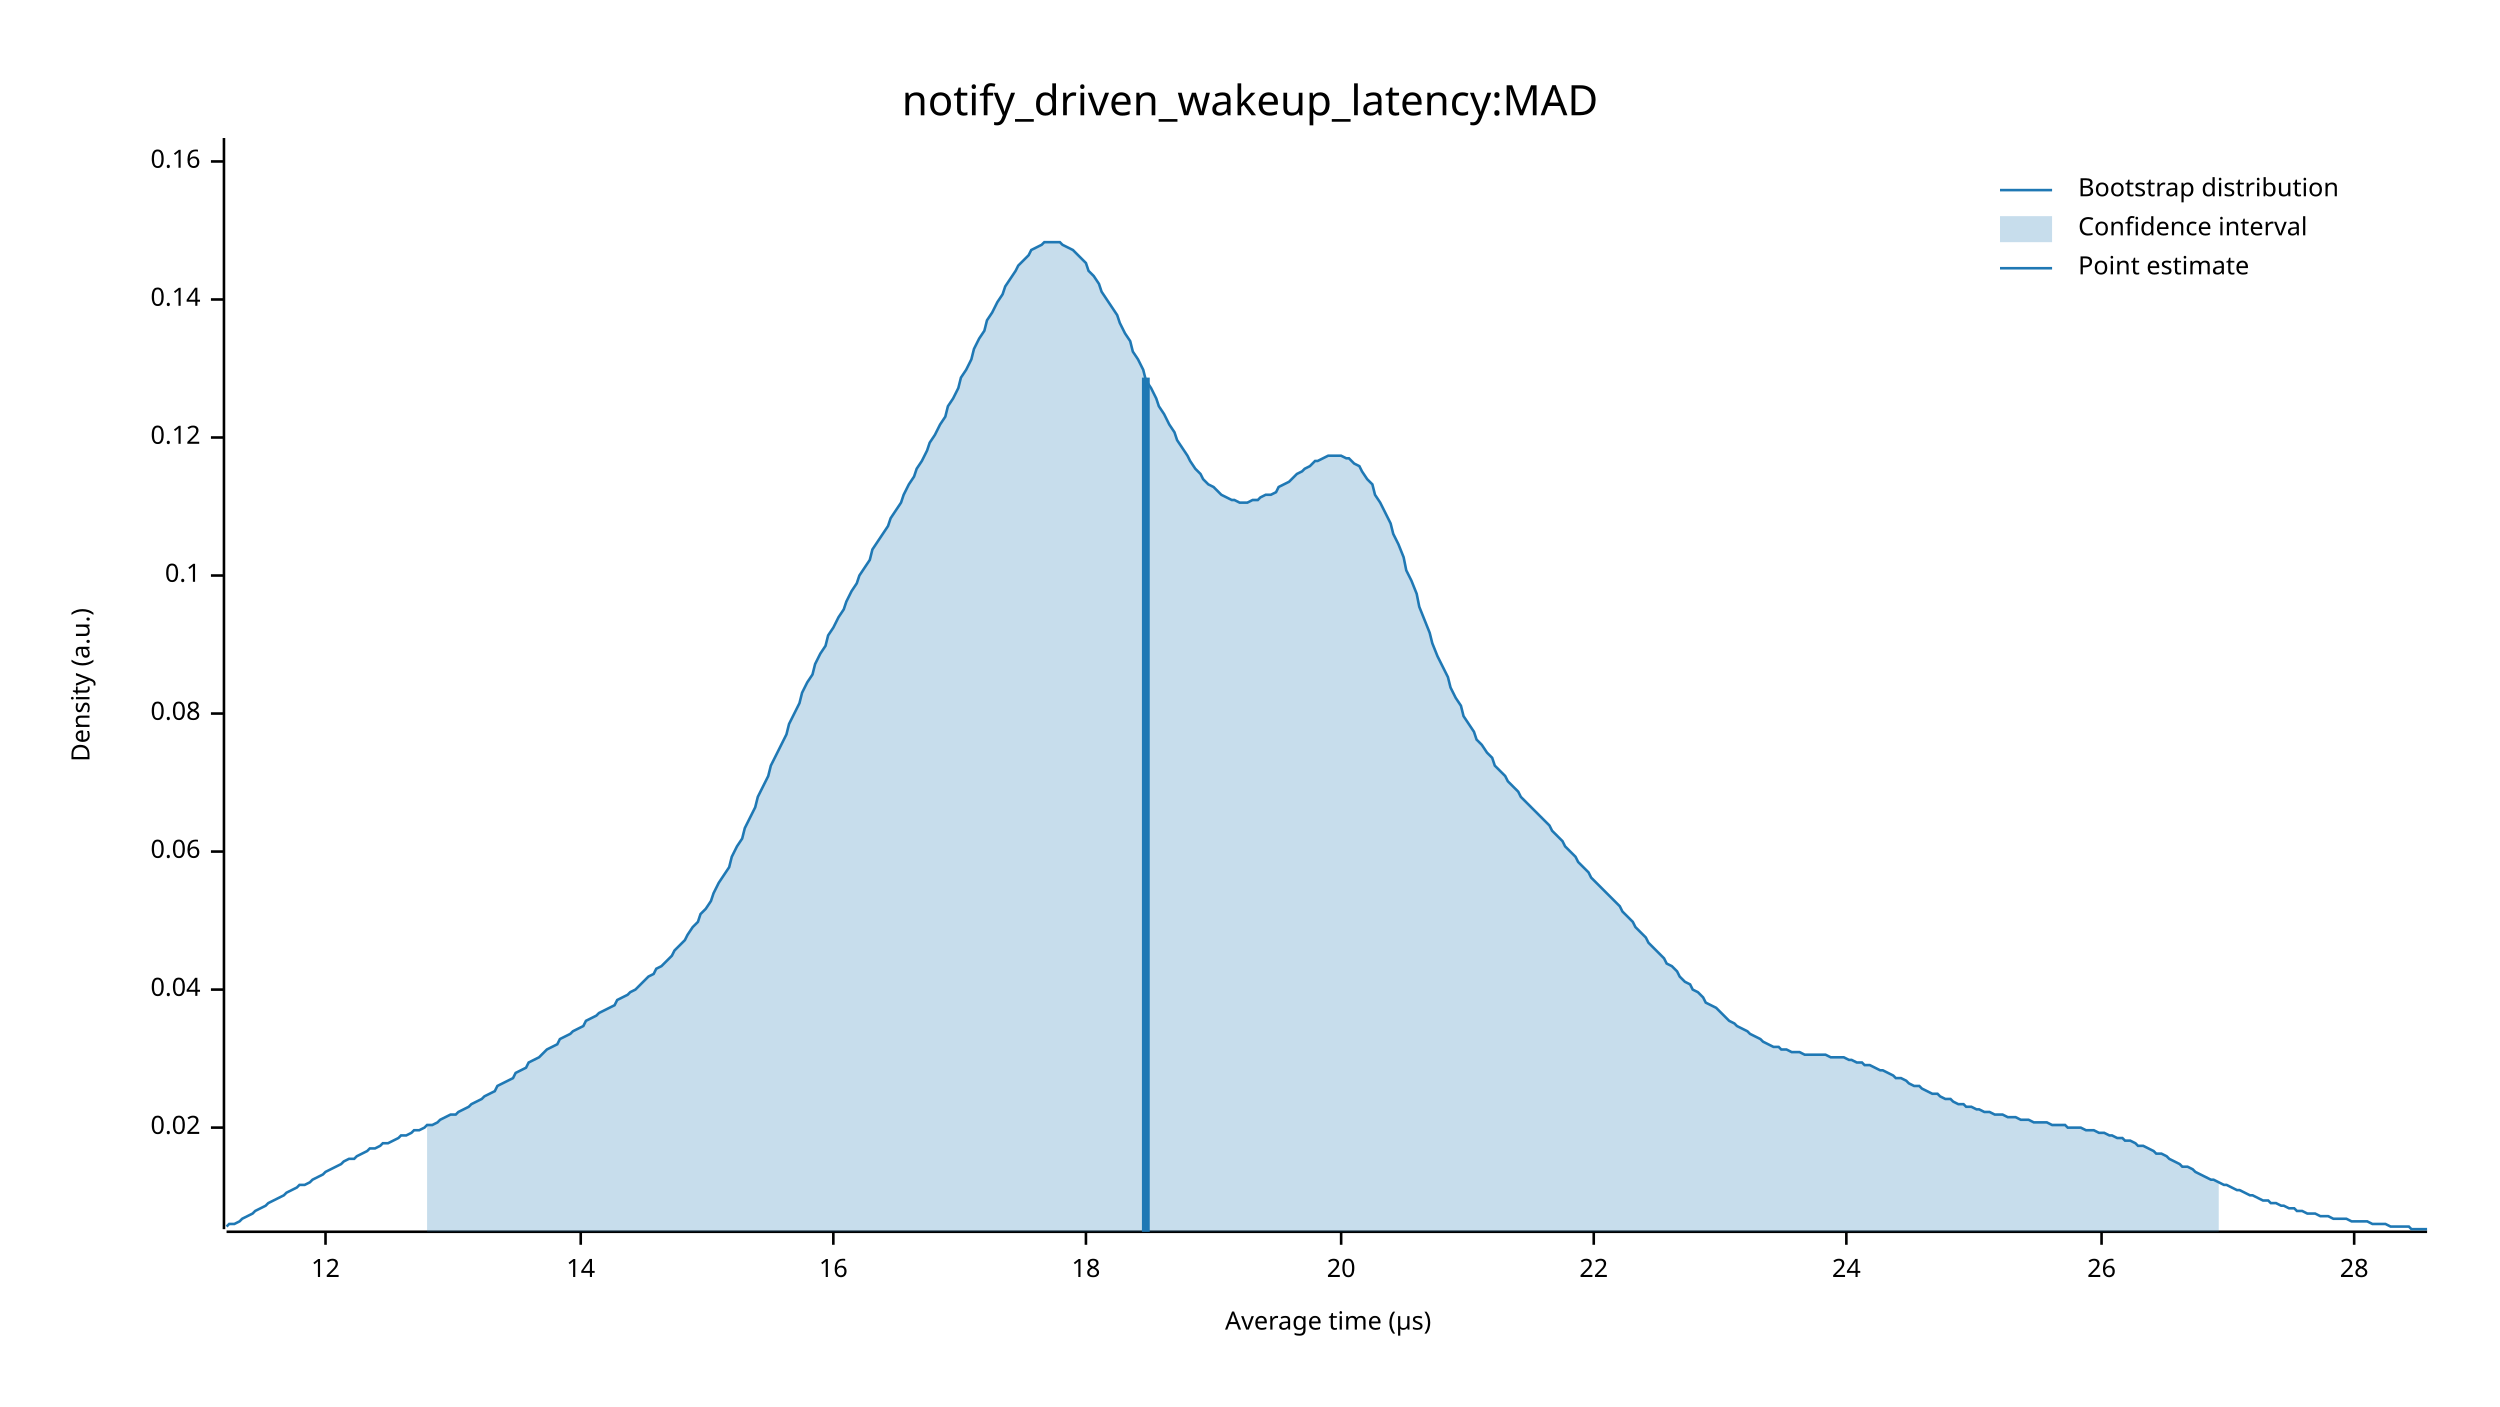
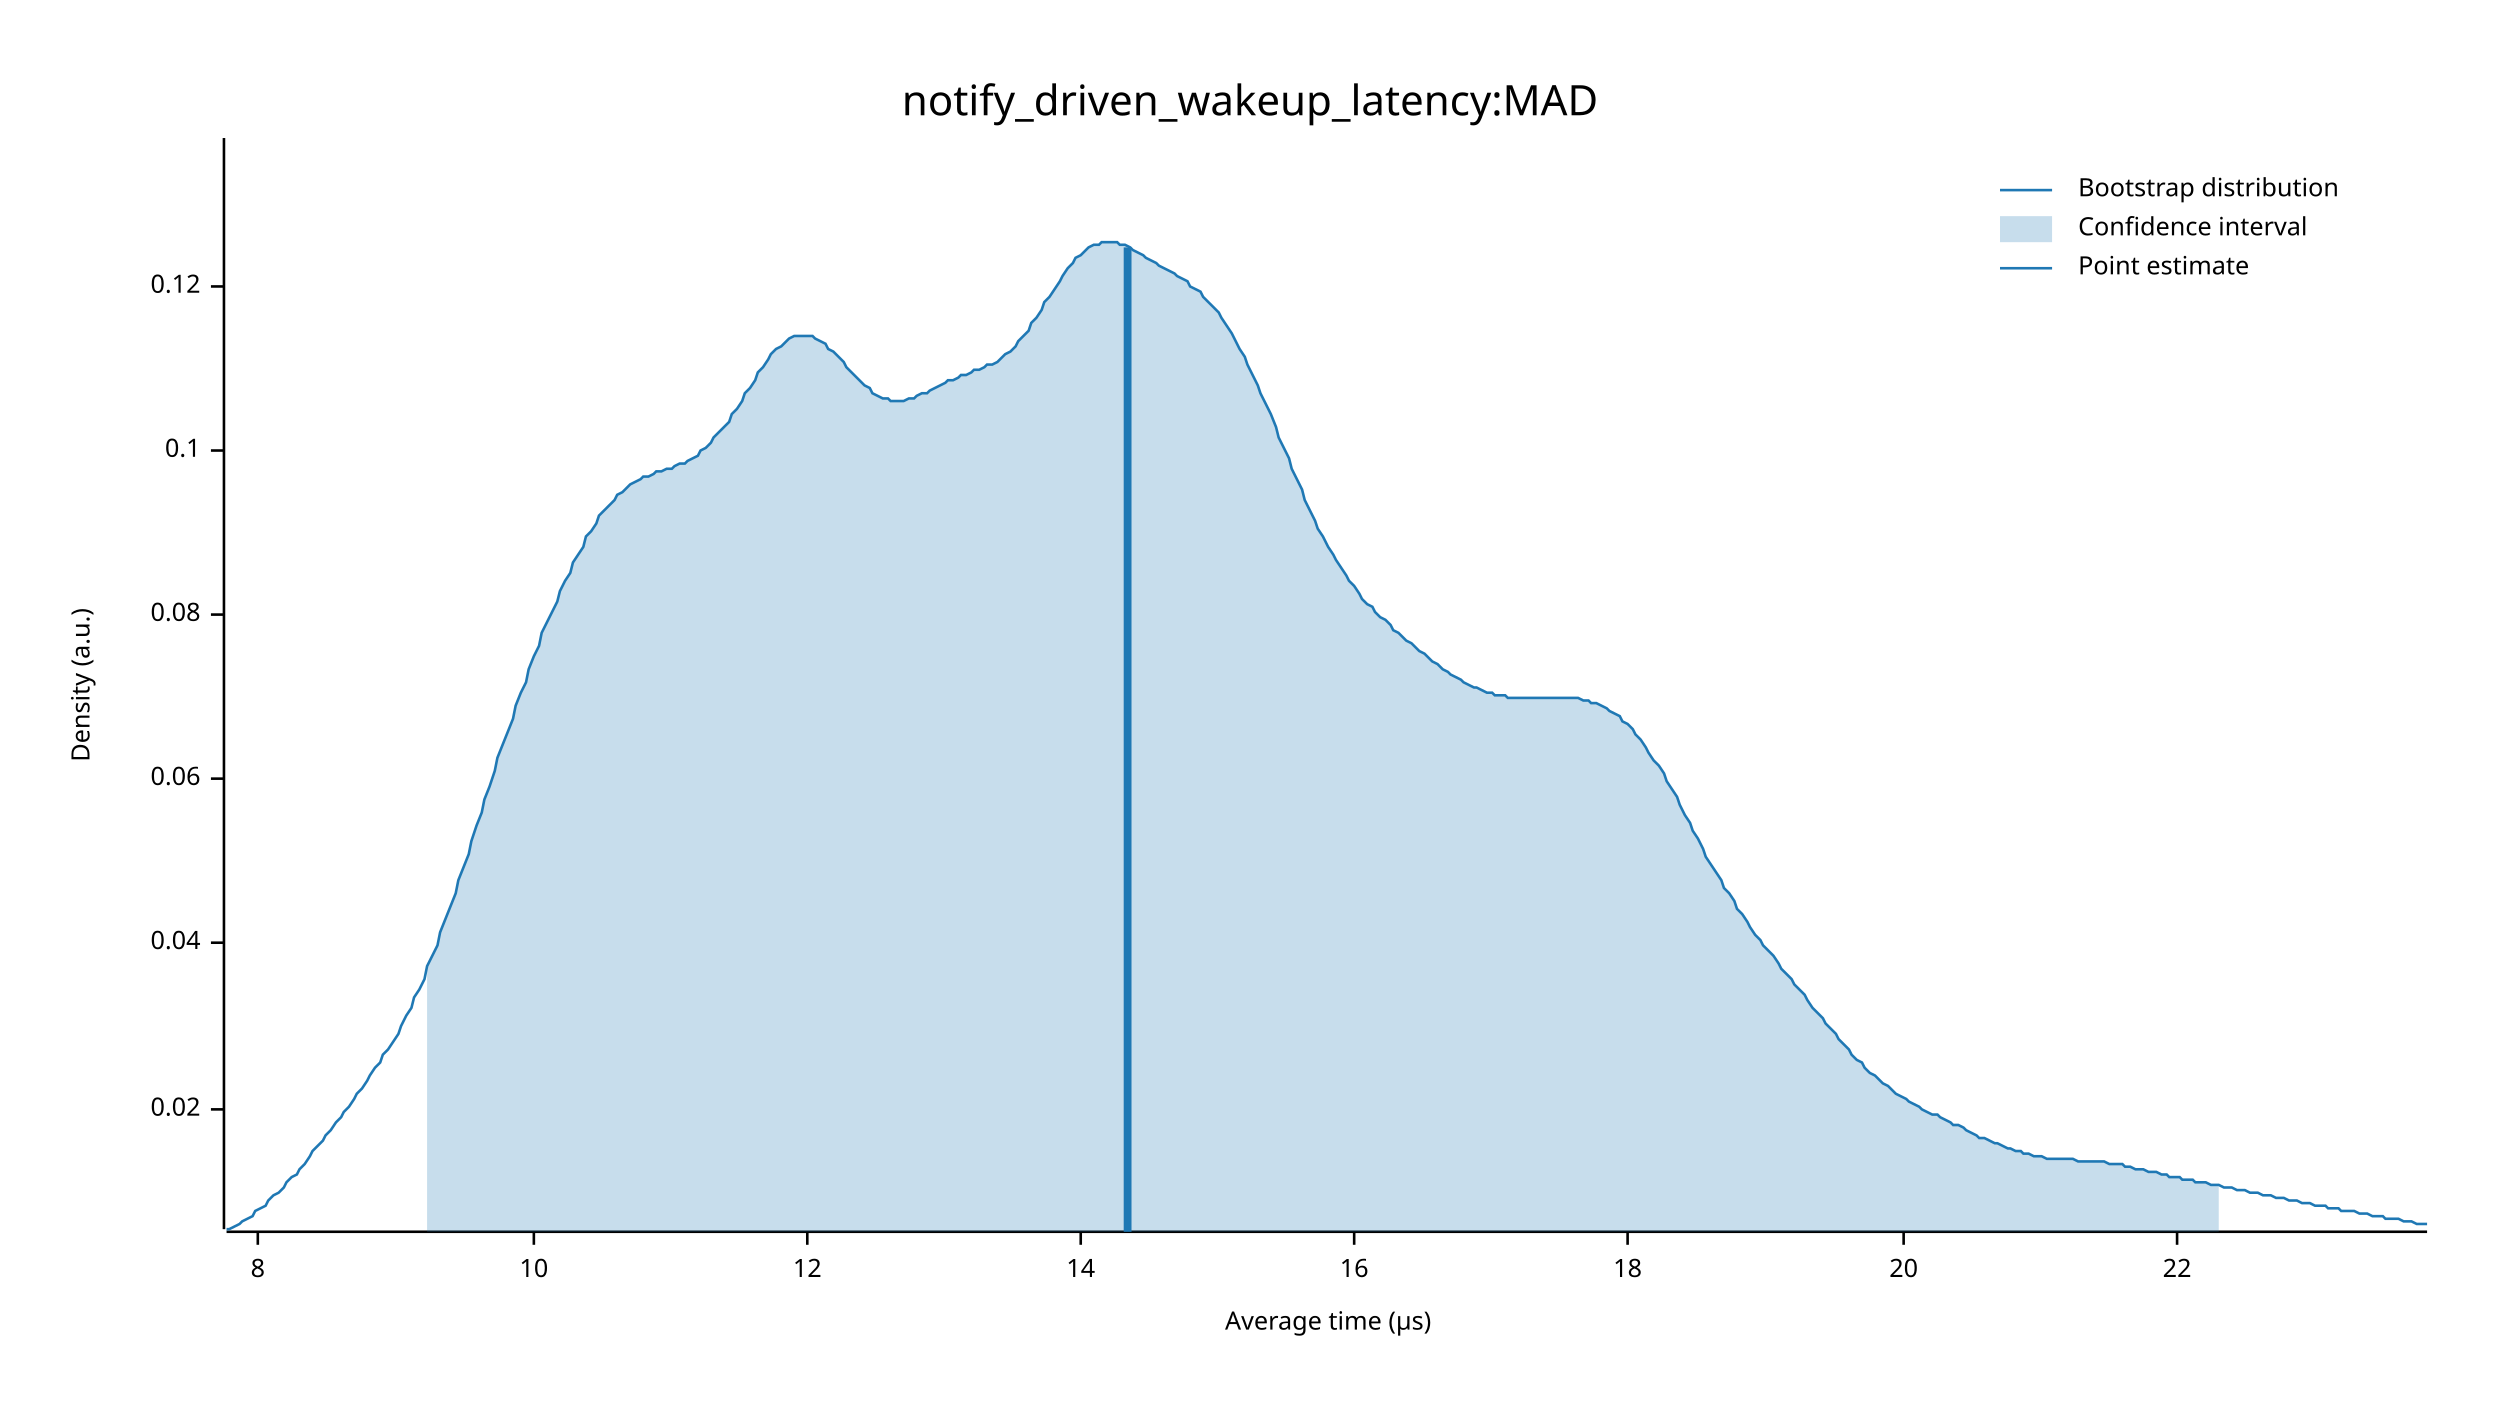
<svg xmlns="http://www.w3.org/2000/svg" width="960" height="540" viewBox="0 0 960 540">
  <text x="480" y="32" dy="0.76em" text-anchor="middle" font-family="sans-serif" font-size="16.129" opacity="1" fill="#000000">
notify_driven_wakeup_latency:MAD
</text>
  <text x="27" y="263" dy="0.76em" text-anchor="middle" font-family="sans-serif" font-size="9.677" opacity="1" fill="#000000" transform="rotate(270, 27, 263)">
Density (a.u.)
</text>
  <text x="510" y="513" dy="-0.5ex" text-anchor="middle" font-family="sans-serif" font-size="9.677" opacity="1" fill="#000000">
Average time (µs)
</text>
  <polyline fill="none" opacity="1" stroke="#000000" stroke-width="1" points="86,53 86,472 " />
-   <text x="77" y="433" dy="0.5ex" text-anchor="end" font-family="sans-serif" font-size="9.677" opacity="1" fill="#000000">
+   <text x="77" y="426" dy="0.5ex" text-anchor="end" font-family="sans-serif" font-size="9.677" opacity="1" fill="#000000">
0.02
</text>
-   <polyline fill="none" opacity="1" stroke="#000000" stroke-width="1" points="81,433 86,433 " />
-   <text x="77" y="380" dy="0.5ex" text-anchor="end" font-family="sans-serif" font-size="9.677" opacity="1" fill="#000000">
+   <polyline fill="none" opacity="1" stroke="#000000" stroke-width="1" points="81,426 86,426 " />
+   <text x="77" y="362" dy="0.5ex" text-anchor="end" font-family="sans-serif" font-size="9.677" opacity="1" fill="#000000">
0.04
</text>
-   <polyline fill="none" opacity="1" stroke="#000000" stroke-width="1" points="81,380 86,380 " />
-   <text x="77" y="327" dy="0.5ex" text-anchor="end" font-family="sans-serif" font-size="9.677" opacity="1" fill="#000000">
+   <polyline fill="none" opacity="1" stroke="#000000" stroke-width="1" points="81,362 86,362 " />
+   <text x="77" y="299" dy="0.5ex" text-anchor="end" font-family="sans-serif" font-size="9.677" opacity="1" fill="#000000">
0.06
</text>
-   <polyline fill="none" opacity="1" stroke="#000000" stroke-width="1" points="81,327 86,327 " />
-   <text x="77" y="274" dy="0.5ex" text-anchor="end" font-family="sans-serif" font-size="9.677" opacity="1" fill="#000000">
+   <polyline fill="none" opacity="1" stroke="#000000" stroke-width="1" points="81,299 86,299 " />
+   <text x="77" y="236" dy="0.5ex" text-anchor="end" font-family="sans-serif" font-size="9.677" opacity="1" fill="#000000">
0.08
</text>
-   <polyline fill="none" opacity="1" stroke="#000000" stroke-width="1" points="81,274 86,274 " />
-   <text x="77" y="221" dy="0.5ex" text-anchor="end" font-family="sans-serif" font-size="9.677" opacity="1" fill="#000000">
+   <polyline fill="none" opacity="1" stroke="#000000" stroke-width="1" points="81,236 86,236 " />
+   <text x="77" y="173" dy="0.5ex" text-anchor="end" font-family="sans-serif" font-size="9.677" opacity="1" fill="#000000">
0.1
</text>
-   <polyline fill="none" opacity="1" stroke="#000000" stroke-width="1" points="81,221 86,221 " />
-   <text x="77" y="168" dy="0.5ex" text-anchor="end" font-family="sans-serif" font-size="9.677" opacity="1" fill="#000000">
+   <polyline fill="none" opacity="1" stroke="#000000" stroke-width="1" points="81,173 86,173 " />
+   <text x="77" y="110" dy="0.5ex" text-anchor="end" font-family="sans-serif" font-size="9.677" opacity="1" fill="#000000">
0.12
</text>
-   <polyline fill="none" opacity="1" stroke="#000000" stroke-width="1" points="81,168 86,168 " />
-   <text x="77" y="115" dy="0.5ex" text-anchor="end" font-family="sans-serif" font-size="9.677" opacity="1" fill="#000000">
- 0.14
+   <polyline fill="none" opacity="1" stroke="#000000" stroke-width="1" points="81,110 86,110 " />
+   <polyline fill="none" opacity="1" stroke="#000000" stroke-width="1" points="87,473 932,473 " />
+   <text x="99" y="483" dy="0.76em" text-anchor="middle" font-family="sans-serif" font-size="9.677" opacity="1" fill="#000000">
+ 8
</text>
-   <polyline fill="none" opacity="1" stroke="#000000" stroke-width="1" points="81,115 86,115 " />
-   <text x="77" y="62" dy="0.5ex" text-anchor="end" font-family="sans-serif" font-size="9.677" opacity="1" fill="#000000">
- 0.16
+   <polyline fill="none" opacity="1" stroke="#000000" stroke-width="1" points="99,473 99,478 " />
+   <text x="205" y="483" dy="0.76em" text-anchor="middle" font-family="sans-serif" font-size="9.677" opacity="1" fill="#000000">
+ 10
</text>
-   <polyline fill="none" opacity="1" stroke="#000000" stroke-width="1" points="81,62 86,62 " />
-   <polyline fill="none" opacity="1" stroke="#000000" stroke-width="1" points="87,473 932,473 " />
-   <text x="125" y="483" dy="0.76em" text-anchor="middle" font-family="sans-serif" font-size="9.677" opacity="1" fill="#000000">
+   <polyline fill="none" opacity="1" stroke="#000000" stroke-width="1" points="205,473 205,478 " />
+   <text x="310" y="483" dy="0.76em" text-anchor="middle" font-family="sans-serif" font-size="9.677" opacity="1" fill="#000000">
12
</text>
-   <polyline fill="none" opacity="1" stroke="#000000" stroke-width="1" points="125,473 125,478 " />
-   <text x="223" y="483" dy="0.76em" text-anchor="middle" font-family="sans-serif" font-size="9.677" opacity="1" fill="#000000">
+   <polyline fill="none" opacity="1" stroke="#000000" stroke-width="1" points="310,473 310,478 " />
+   <text x="415" y="483" dy="0.76em" text-anchor="middle" font-family="sans-serif" font-size="9.677" opacity="1" fill="#000000">
14
</text>
-   <polyline fill="none" opacity="1" stroke="#000000" stroke-width="1" points="223,473 223,478 " />
-   <text x="320" y="483" dy="0.76em" text-anchor="middle" font-family="sans-serif" font-size="9.677" opacity="1" fill="#000000">
+   <polyline fill="none" opacity="1" stroke="#000000" stroke-width="1" points="415,473 415,478 " />
+   <text x="520" y="483" dy="0.76em" text-anchor="middle" font-family="sans-serif" font-size="9.677" opacity="1" fill="#000000">
16
</text>
-   <polyline fill="none" opacity="1" stroke="#000000" stroke-width="1" points="320,473 320,478 " />
-   <text x="417" y="483" dy="0.76em" text-anchor="middle" font-family="sans-serif" font-size="9.677" opacity="1" fill="#000000">
+   <polyline fill="none" opacity="1" stroke="#000000" stroke-width="1" points="520,473 520,478 " />
+   <text x="625" y="483" dy="0.76em" text-anchor="middle" font-family="sans-serif" font-size="9.677" opacity="1" fill="#000000">
18
</text>
-   <polyline fill="none" opacity="1" stroke="#000000" stroke-width="1" points="417,473 417,478 " />
-   <text x="515" y="483" dy="0.76em" text-anchor="middle" font-family="sans-serif" font-size="9.677" opacity="1" fill="#000000">
+   <polyline fill="none" opacity="1" stroke="#000000" stroke-width="1" points="625,473 625,478 " />
+   <text x="731" y="483" dy="0.76em" text-anchor="middle" font-family="sans-serif" font-size="9.677" opacity="1" fill="#000000">
20
</text>
-   <polyline fill="none" opacity="1" stroke="#000000" stroke-width="1" points="515,473 515,478 " />
-   <text x="612" y="483" dy="0.76em" text-anchor="middle" font-family="sans-serif" font-size="9.677" opacity="1" fill="#000000">
+   <polyline fill="none" opacity="1" stroke="#000000" stroke-width="1" points="731,473 731,478 " />
+   <text x="836" y="483" dy="0.76em" text-anchor="middle" font-family="sans-serif" font-size="9.677" opacity="1" fill="#000000">
22
</text>
-   <polyline fill="none" opacity="1" stroke="#000000" stroke-width="1" points="612,473 612,478 " />
-   <text x="709" y="483" dy="0.76em" text-anchor="middle" font-family="sans-serif" font-size="9.677" opacity="1" fill="#000000">
- 24
- </text>
-   <polyline fill="none" opacity="1" stroke="#000000" stroke-width="1" points="709,473 709,478 " />
-   <text x="807" y="483" dy="0.76em" text-anchor="middle" font-family="sans-serif" font-size="9.677" opacity="1" fill="#000000">
- 26
- </text>
-   <polyline fill="none" opacity="1" stroke="#000000" stroke-width="1" points="807,473 807,478 " />
-   <text x="904" y="483" dy="0.76em" text-anchor="middle" font-family="sans-serif" font-size="9.677" opacity="1" fill="#000000">
- 28
- </text>
-   <polyline fill="none" opacity="1" stroke="#000000" stroke-width="1" points="904,473 904,478 " />
-   <polyline fill="none" opacity="1" stroke="#1F78B4" stroke-width="1" points="87,471 88,470 90,470 92,469 93,468 95,467 97,466 98,465 100,464 102,463 103,462 105,461 107,460 109,459 110,458 112,457 114,456 115,455 117,455 119,454 120,453 122,452 124,451 125,450 127,449 129,448 131,447 132,446 134,445 136,445 137,444 139,443 141,442 142,441 144,441 146,440 147,439 149,439 151,438 153,437 154,436 156,436 158,435 159,434 161,434 163,433 164,432 166,432 168,431 169,430 171,429 173,428 175,428 176,427 178,426 180,425 181,424 183,423 185,422 186,421 188,420 190,419 191,417 193,416 195,415 197,414 198,412 200,411 202,410 203,408 205,407 207,406 208,405 210,403 212,402 214,401 215,399 217,398 219,397 220,396 222,395 224,394 225,392 227,391 229,390 230,389 232,388 234,387 236,386 237,384 239,383 241,382 242,381 244,380 246,378 247,377 249,375 251,374 252,372 254,371 256,369 258,367 259,365 261,363 263,361 264,359 266,356 268,354 269,351 271,349 273,346 274,343 276,339 278,336 280,333 281,329 283,325 285,322 286,318 288,314 290,310 291,306 293,302 295,298 296,294 298,290 300,286 302,282 303,278 305,274 307,270 308,266 310,262 312,259 313,255 315,251 317,248 318,244 320,241 322,237 324,234 325,231 327,227 329,224 330,221 332,218 334,215 335,211 337,208 339,205 341,202 342,199 344,196 346,193 347,190 349,186 351,183 352,180 354,177 356,173 357,170 359,167 361,163 363,160 364,156 366,153 368,149 369,145 371,142 373,138 374,134 376,130 378,127 379,123 381,120 383,116 385,113 386,110 388,107 390,104 391,102 393,100 395,98 396,96 398,95 400,94 401,93 403,93 405,93 407,93 408,94 410,95 412,96 413,97 415,99 417,101 418,104 420,106 422,109 423,112 425,115 427,118 429,121 430,124 432,128 434,131 435,135 437,138 439,142 440,146 442,149 444,153 445,156 447,159 449,163 451,166 452,169 454,172 456,175 457,177 459,180 461,182 462,184 464,186 466,187 468,189 469,190 471,191 473,192 474,192 476,193 478,193 479,193 481,192 483,192 484,191 486,190 488,190 490,189 491,187 493,186 495,185 496,184 498,182 500,181 501,180 503,179 505,177 506,177 508,176 510,175 512,175 513,175 515,175 517,176 518,176 520,178 522,179 523,181 525,184 527,186 528,190 530,193 532,197 534,201 535,205 537,209 539,214 540,219 542,223 544,228 545,233 547,238 549,243 550,247 552,252 554,256 556,260 557,264 559,268 561,271 562,275 564,278 566,281 567,284 569,286 571,289 573,291 574,294 576,296 578,298 579,300 581,302 583,304 584,306 586,308 588,310 589,311 591,313 593,315 595,317 596,319 598,321 600,323 601,325 603,327 605,329 606,331 608,333 610,335 611,337 613,339 615,341 617,343 618,344 620,346 622,348 623,350 625,352 627,354 628,356 630,358 632,360 633,362 635,364 637,366 639,368 640,370 642,371 644,373 645,375 647,377 649,378 650,380 652,381 654,383 655,385 657,386 659,387 661,389 662,390 664,392 666,393 667,394 669,395 671,396 672,397 674,398 676,399 677,400 679,401 681,402 683,402 684,403 686,403 688,404 689,404 691,404 693,405 694,405 696,405 698,405 700,405 701,405 703,406 705,406 706,406 708,406 710,407 711,407 713,408 715,408 716,409 718,409 720,410 722,411 723,411 725,412 727,413 728,414 730,414 732,415 733,416 735,417 737,417 738,418 740,419 742,420 744,420 745,421 747,422 749,422 750,423 752,424 754,424 755,425 757,425 759,426 760,426 762,427 764,427 766,428 767,428 769,428 771,429 772,429 774,429 776,430 777,430 779,430 781,431 782,431 784,431 786,431 788,432 789,432 791,432 793,432 794,433 796,433 798,433 799,433 801,434 803,434 804,434 806,435 808,435 810,436 811,436 813,437 815,437 816,438 818,438 820,439 821,440 823,440 825,441 827,442 828,443 830,443 832,444 833,445 835,446 837,447 838,448 840,448 842,449 843,450 845,451 847,452 849,453 850,453 852,454 854,455 855,455 857,456 859,457 860,457 862,458 864,459 865,459 867,460 869,461 871,461 872,462 874,462 876,463 877,463 879,464 881,464 882,465 884,465 886,466 887,466 889,466 891,467 893,467 894,467 896,468 898,468 899,468 901,468 903,469 904,469 906,469 908,469 909,469 911,470 913,470 915,470 916,470 918,471 920,471 921,471 923,471 925,471 926,472 928,472 930,472 932,472 " />
-   <polygon opacity="0.25" fill="#1F78B4" points="164,432 166,432 168,431 169,430 171,429 173,428 175,428 176,427 178,426 180,425 181,424 183,423 185,422 186,421 188,420 190,419 191,417 193,416 195,415 197,414 198,412 200,411 202,410 203,408 205,407 207,406 208,405 210,403 212,402 214,401 215,399 217,398 219,397 220,396 222,395 224,394 225,392 227,391 229,390 230,389 232,388 234,387 236,386 237,384 239,383 241,382 242,381 244,380 246,378 247,377 249,375 251,374 252,372 254,371 256,369 258,367 259,365 261,363 263,361 264,359 266,356 268,354 269,351 271,349 273,346 274,343 276,339 278,336 280,333 281,329 283,325 285,322 286,318 288,314 290,310 291,306 293,302 295,298 296,294 298,290 300,286 302,282 303,278 305,274 307,270 308,266 310,262 312,259 313,255 315,251 317,248 318,244 320,241 322,237 324,234 325,231 327,227 329,224 330,221 332,218 334,215 335,211 337,208 339,205 341,202 342,199 344,196 346,193 347,190 349,186 351,183 352,180 354,177 356,173 357,170 359,167 361,163 363,160 364,156 366,153 368,149 369,145 371,142 373,138 374,134 376,130 378,127 379,123 381,120 383,116 385,113 386,110 388,107 390,104 391,102 393,100 395,98 396,96 398,95 400,94 401,93 403,93 405,93 407,93 408,94 410,95 412,96 413,97 415,99 417,101 418,104 420,106 422,109 423,112 425,115 427,118 429,121 430,124 432,128 434,131 435,135 437,138 439,142 440,146 442,149 444,153 445,156 447,159 449,163 451,166 452,169 454,172 456,175 457,177 459,180 461,182 462,184 464,186 466,187 468,189 469,190 471,191 473,192 474,192 476,193 478,193 479,193 481,192 483,192 484,191 486,190 488,190 490,189 491,187 493,186 495,185 496,184 498,182 500,181 501,180 503,179 505,177 506,177 508,176 510,175 512,175 513,175 515,175 517,176 518,176 520,178 522,179 523,181 525,184 527,186 528,190 530,193 532,197 534,201 535,205 537,209 539,214 540,219 542,223 544,228 545,233 547,238 549,243 550,247 552,252 554,256 556,260 557,264 559,268 561,271 562,275 564,278 566,281 567,284 569,286 571,289 573,291 574,294 576,296 578,298 579,300 581,302 583,304 584,306 586,308 588,310 589,311 591,313 593,315 595,317 596,319 598,321 600,323 601,325 603,327 605,329 606,331 608,333 610,335 611,337 613,339 615,341 617,343 618,344 620,346 622,348 623,350 625,352 627,354 628,356 630,358 632,360 633,362 635,364 637,366 639,368 640,370 642,371 644,373 645,375 647,377 649,378 650,380 652,381 654,383 655,385 657,386 659,387 661,389 662,390 664,392 666,393 667,394 669,395 671,396 672,397 674,398 676,399 677,400 679,401 681,402 683,402 684,403 686,403 688,404 689,404 691,404 693,405 694,405 696,405 698,405 700,405 701,405 703,406 705,406 706,406 708,406 710,407 711,407 713,408 715,408 716,409 718,409 720,410 722,411 723,411 725,412 727,413 728,414 730,414 732,415 733,416 735,417 737,417 738,418 740,419 742,420 744,420 745,421 747,422 749,422 750,423 752,424 754,424 755,425 757,425 759,426 760,426 762,427 764,427 766,428 767,428 769,428 771,429 772,429 774,429 776,430 777,430 779,430 781,431 782,431 784,431 786,431 788,432 789,432 791,432 793,432 794,433 796,433 798,433 799,433 801,434 803,434 804,434 806,435 808,435 810,436 811,436 813,437 815,437 816,438 818,438 820,439 821,440 823,440 825,441 827,442 828,443 830,443 832,444 833,445 835,446 837,447 838,448 840,448 842,449 843,450 845,451 847,452 849,453 850,453 852,454 852,473 164,473 " />
-   <polyline fill="none" opacity="1" stroke="#1F78B4" stroke-width="3" points="440,473 440,145 " />
+   <polyline fill="none" opacity="1" stroke="#000000" stroke-width="1" points="836,473 836,478 " />
+   <polyline fill="none" opacity="1" stroke="#1F78B4" stroke-width="1" points="87,472 88,472 90,471 92,470 93,469 95,468 97,467 98,465 100,464 102,463 103,461 105,459 107,458 109,456 110,454 112,452 114,451 115,449 117,447 119,444 120,442 122,440 124,438 125,436 127,434 129,431 131,429 132,427 134,425 136,422 137,420 139,418 141,415 142,413 144,410 146,408 147,405 149,403 151,400 153,397 154,394 156,390 158,387 159,383 161,380 163,376 164,371 166,367 168,363 169,358 171,353 173,348 175,343 176,338 178,333 180,328 181,323 183,317 185,312 186,307 188,302 190,296 191,291 193,286 195,281 197,276 198,271 200,266 202,262 203,257 205,252 207,248 208,243 210,239 212,235 214,231 215,227 217,223 219,220 220,216 222,213 224,210 225,206 227,204 229,201 230,198 232,196 234,194 236,192 237,190 239,189 241,187 242,186 244,185 246,184 247,183 249,183 251,182 252,181 254,181 256,180 258,180 259,179 261,178 263,178 264,177 266,176 268,175 269,173 271,172 273,170 274,168 276,166 278,164 280,162 281,159 283,157 285,154 286,151 288,149 290,146 291,143 293,141 295,138 296,136 298,134 300,133 302,131 303,130 305,129 307,129 308,129 310,129 312,129 313,130 315,131 317,132 318,134 320,135 322,137 324,139 325,141 327,143 329,145 330,146 332,148 334,149 335,151 337,152 339,153 341,153 342,154 344,154 346,154 347,154 349,153 351,153 352,152 354,151 356,151 357,150 359,149 361,148 363,147 364,146 366,146 368,145 369,144 371,144 373,143 374,142 376,142 378,141 379,140 381,140 383,139 385,137 386,136 388,135 390,133 391,131 393,129 395,127 396,124 398,122 400,119 401,116 403,114 405,111 407,108 408,106 410,103 412,101 413,99 415,98 417,96 418,95 420,94 422,94 423,93 425,93 427,93 429,93 430,94 432,94 434,95 435,96 437,97 439,98 440,99 442,100 444,101 445,102 447,103 449,104 451,105 452,106 454,107 456,108 457,110 459,111 461,112 462,114 464,116 466,118 468,120 469,122 471,125 473,128 474,130 476,134 478,137 479,140 481,144 483,148 484,151 486,155 488,159 490,164 491,168 493,172 495,176 496,180 498,184 500,188 501,192 503,196 505,200 506,203 508,206 510,210 512,213 513,215 515,218 517,221 518,223 520,225 522,228 523,230 525,232 527,233 528,235 530,237 532,238 534,240 535,242 537,243 539,245 540,246 542,247 544,249 545,250 547,251 549,253 550,254 552,255 554,257 556,258 557,259 559,260 561,261 562,262 564,263 566,264 567,264 569,265 571,266 573,266 574,267 576,267 578,267 579,268 581,268 583,268 584,268 586,268 588,268 589,268 591,268 593,268 595,268 596,268 598,268 600,268 601,268 603,268 605,268 606,268 608,269 610,269 611,270 613,270 615,271 617,272 618,273 620,274 622,275 623,277 625,278 627,280 628,282 630,284 632,287 633,289 635,292 637,294 639,297 640,300 642,303 644,306 645,309 647,313 649,316 650,319 652,322 654,326 655,329 657,332 659,335 661,338 662,341 664,343 666,346 667,349 669,351 671,354 672,356 674,359 676,361 677,363 679,365 681,367 683,370 684,372 686,374 688,376 689,378 691,380 693,382 694,384 696,387 698,389 700,391 701,393 703,395 705,397 706,399 708,401 710,403 711,405 713,407 715,408 716,410 718,412 720,413 722,415 723,416 725,417 727,419 728,420 730,421 732,422 733,423 735,424 737,425 738,426 740,427 742,428 744,428 745,429 747,430 749,431 750,432 752,432 754,433 755,434 757,435 759,436 760,437 762,437 764,438 766,439 767,439 769,440 771,441 772,441 774,442 776,442 777,443 779,443 781,444 782,444 784,444 786,445 788,445 789,445 791,445 793,445 794,445 796,445 798,446 799,446 801,446 803,446 804,446 806,446 808,446 810,447 811,447 813,447 815,447 816,448 818,448 820,449 821,449 823,449 825,450 827,450 828,450 830,451 832,451 833,452 835,452 837,452 838,453 840,453 842,453 843,454 845,454 847,454 849,455 850,455 852,455 854,456 855,456 857,456 859,457 860,457 862,457 864,458 865,458 867,458 869,459 871,459 872,459 874,460 876,460 877,460 879,461 881,461 882,461 884,462 886,462 887,462 889,463 891,463 893,463 894,464 896,464 898,464 899,465 901,465 903,465 904,465 906,466 908,466 909,466 911,467 913,467 915,467 916,468 918,468 920,468 921,468 923,469 925,469 926,469 928,470 930,470 932,470 " />
+   <polygon opacity="0.25" fill="#1F78B4" points="164,371 166,367 168,363 169,358 171,353 173,348 175,343 176,338 178,333 180,328 181,323 183,317 185,312 186,307 188,302 190,296 191,291 193,286 195,281 197,276 198,271 200,266 202,262 203,257 205,252 207,248 208,243 210,239 212,235 214,231 215,227 217,223 219,220 220,216 222,213 224,210 225,206 227,204 229,201 230,198 232,196 234,194 236,192 237,190 239,189 241,187 242,186 244,185 246,184 247,183 249,183 251,182 252,181 254,181 256,180 258,180 259,179 261,178 263,178 264,177 266,176 268,175 269,173 271,172 273,170 274,168 276,166 278,164 280,162 281,159 283,157 285,154 286,151 288,149 290,146 291,143 293,141 295,138 296,136 298,134 300,133 302,131 303,130 305,129 307,129 308,129 310,129 312,129 313,130 315,131 317,132 318,134 320,135 322,137 324,139 325,141 327,143 329,145 330,146 332,148 334,149 335,151 337,152 339,153 341,153 342,154 344,154 346,154 347,154 349,153 351,153 352,152 354,151 356,151 357,150 359,149 361,148 363,147 364,146 366,146 368,145 369,144 371,144 373,143 374,142 376,142 378,141 379,140 381,140 383,139 385,137 386,136 388,135 390,133 391,131 393,129 395,127 396,124 398,122 400,119 401,116 403,114 405,111 407,108 408,106 410,103 412,101 413,99 415,98 417,96 418,95 420,94 422,94 423,93 425,93 427,93 429,93 430,94 432,94 434,95 435,96 437,97 439,98 440,99 442,100 444,101 445,102 447,103 449,104 451,105 452,106 454,107 456,108 457,110 459,111 461,112 462,114 464,116 466,118 468,120 469,122 471,125 473,128 474,130 476,134 478,137 479,140 481,144 483,148 484,151 486,155 488,159 490,164 491,168 493,172 495,176 496,180 498,184 500,188 501,192 503,196 505,200 506,203 508,206 510,210 512,213 513,215 515,218 517,221 518,223 520,225 522,228 523,230 525,232 527,233 528,235 530,237 532,238 534,240 535,242 537,243 539,245 540,246 542,247 544,249 545,250 547,251 549,253 550,254 552,255 554,257 556,258 557,259 559,260 561,261 562,262 564,263 566,264 567,264 569,265 571,266 573,266 574,267 576,267 578,267 579,268 581,268 583,268 584,268 586,268 588,268 589,268 591,268 593,268 595,268 596,268 598,268 600,268 601,268 603,268 605,268 606,268 608,269 610,269 611,270 613,270 615,271 617,272 618,273 620,274 622,275 623,277 625,278 627,280 628,282 630,284 632,287 633,289 635,292 637,294 639,297 640,300 642,303 644,306 645,309 647,313 649,316 650,319 652,322 654,326 655,329 657,332 659,335 661,338 662,341 664,343 666,346 667,349 669,351 671,354 672,356 674,359 676,361 677,363 679,365 681,367 683,370 684,372 686,374 688,376 689,378 691,380 693,382 694,384 696,387 698,389 700,391 701,393 703,395 705,397 706,399 708,401 710,403 711,405 713,407 715,408 716,410 718,412 720,413 722,415 723,416 725,417 727,419 728,420 730,421 732,422 733,423 735,424 737,425 738,426 740,427 742,428 744,428 745,429 747,430 749,431 750,432 752,432 754,433 755,434 757,435 759,436 760,437 762,437 764,438 766,439 767,439 769,440 771,441 772,441 774,442 776,442 777,443 779,443 781,444 782,444 784,444 786,445 788,445 789,445 791,445 793,445 794,445 796,445 798,446 799,446 801,446 803,446 804,446 806,446 808,446 810,447 811,447 813,447 815,447 816,448 818,448 820,449 821,449 823,449 825,450 827,450 828,450 830,451 832,451 833,452 835,452 837,452 838,453 840,453 842,453 843,454 845,454 847,454 849,455 850,455 852,455 852,473 164,473 " />
+   <polyline fill="none" opacity="1" stroke="#1F78B4" stroke-width="3" points="433,473 433,95 " />
  <text x="798" y="68" dy="0.76em" text-anchor="start" font-family="sans-serif" font-size="9.677" opacity="1" fill="#000000">
Bootstrap distribution
</text>
  <text x="798" y="83" dy="0.76em" text-anchor="start" font-family="sans-serif" font-size="9.677" opacity="1" fill="#000000">
Confidence interval
</text>
  <text x="798" y="98" dy="0.76em" text-anchor="start" font-family="sans-serif" font-size="9.677" opacity="1" fill="#000000">
Point estimate
</text>
  <polyline fill="none" opacity="1" stroke="#1F78B4" stroke-width="1" points="768,73 788,73 " />
  <rect x="768" y="83" width="20" height="10" opacity="0.25" fill="#1F78B4" stroke="none" />
  <polyline fill="none" opacity="1" stroke="#1F78B4" stroke-width="1" points="768,103 788,103 " />
</svg>
